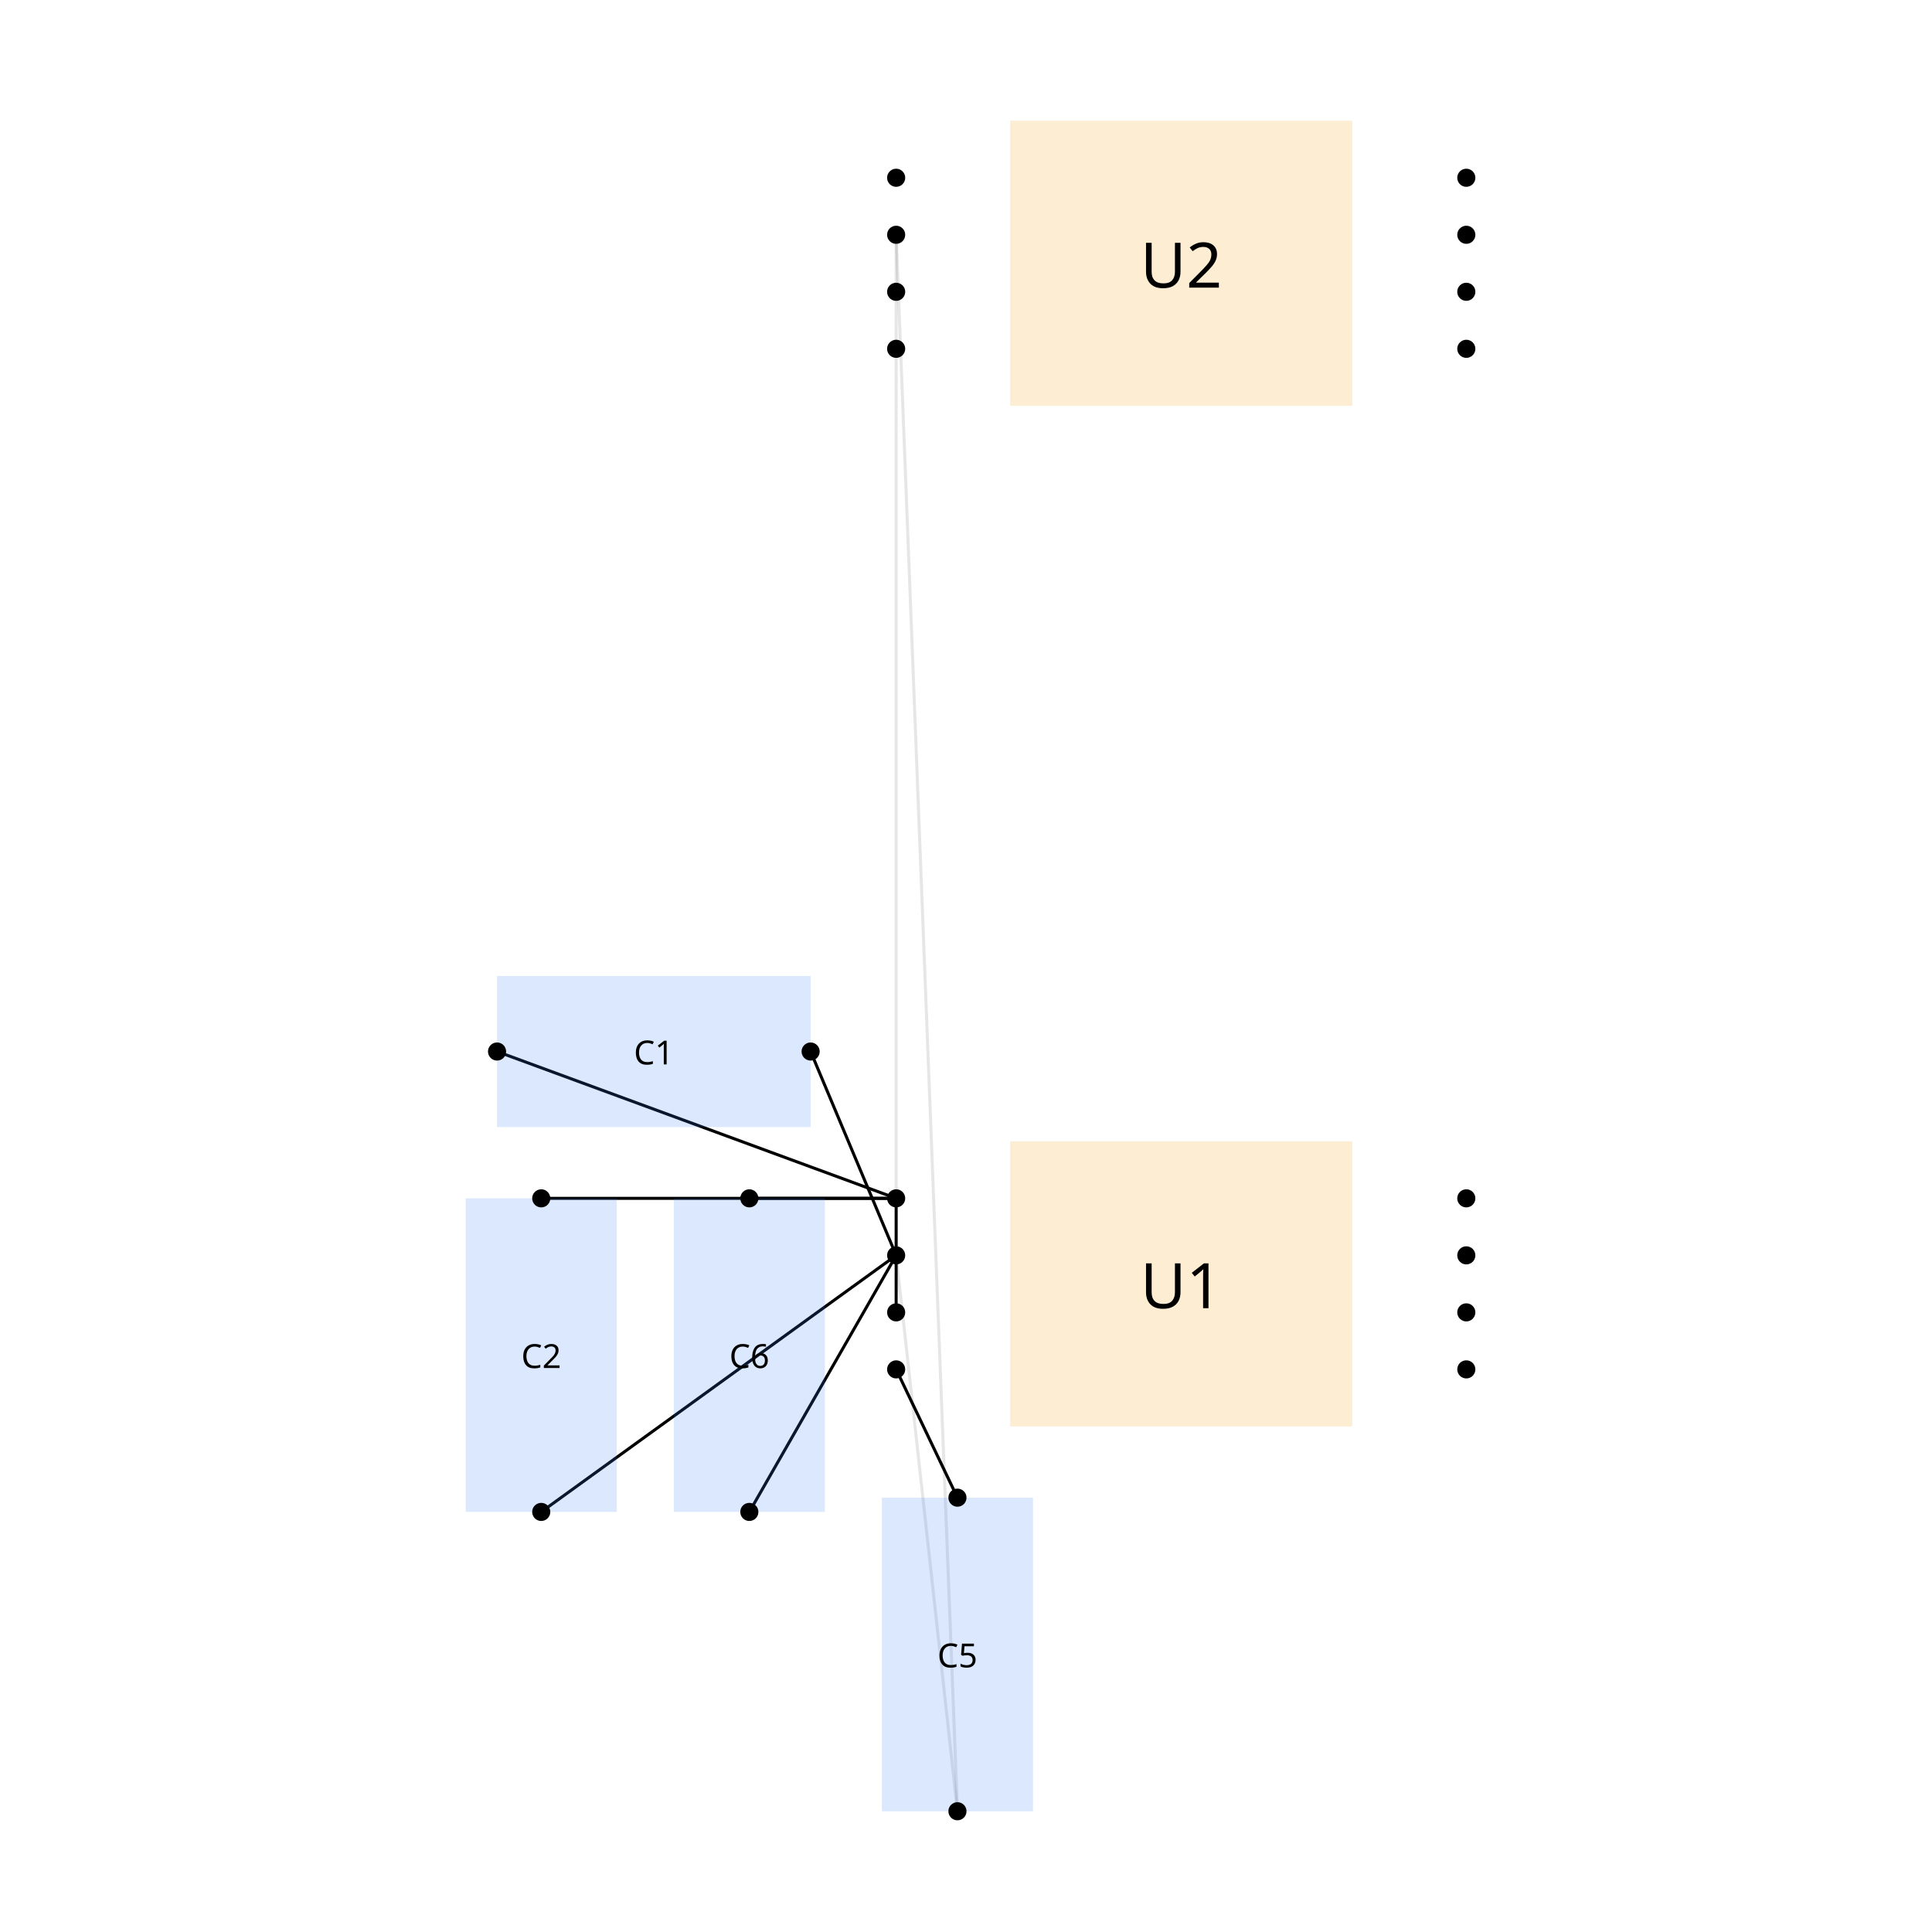
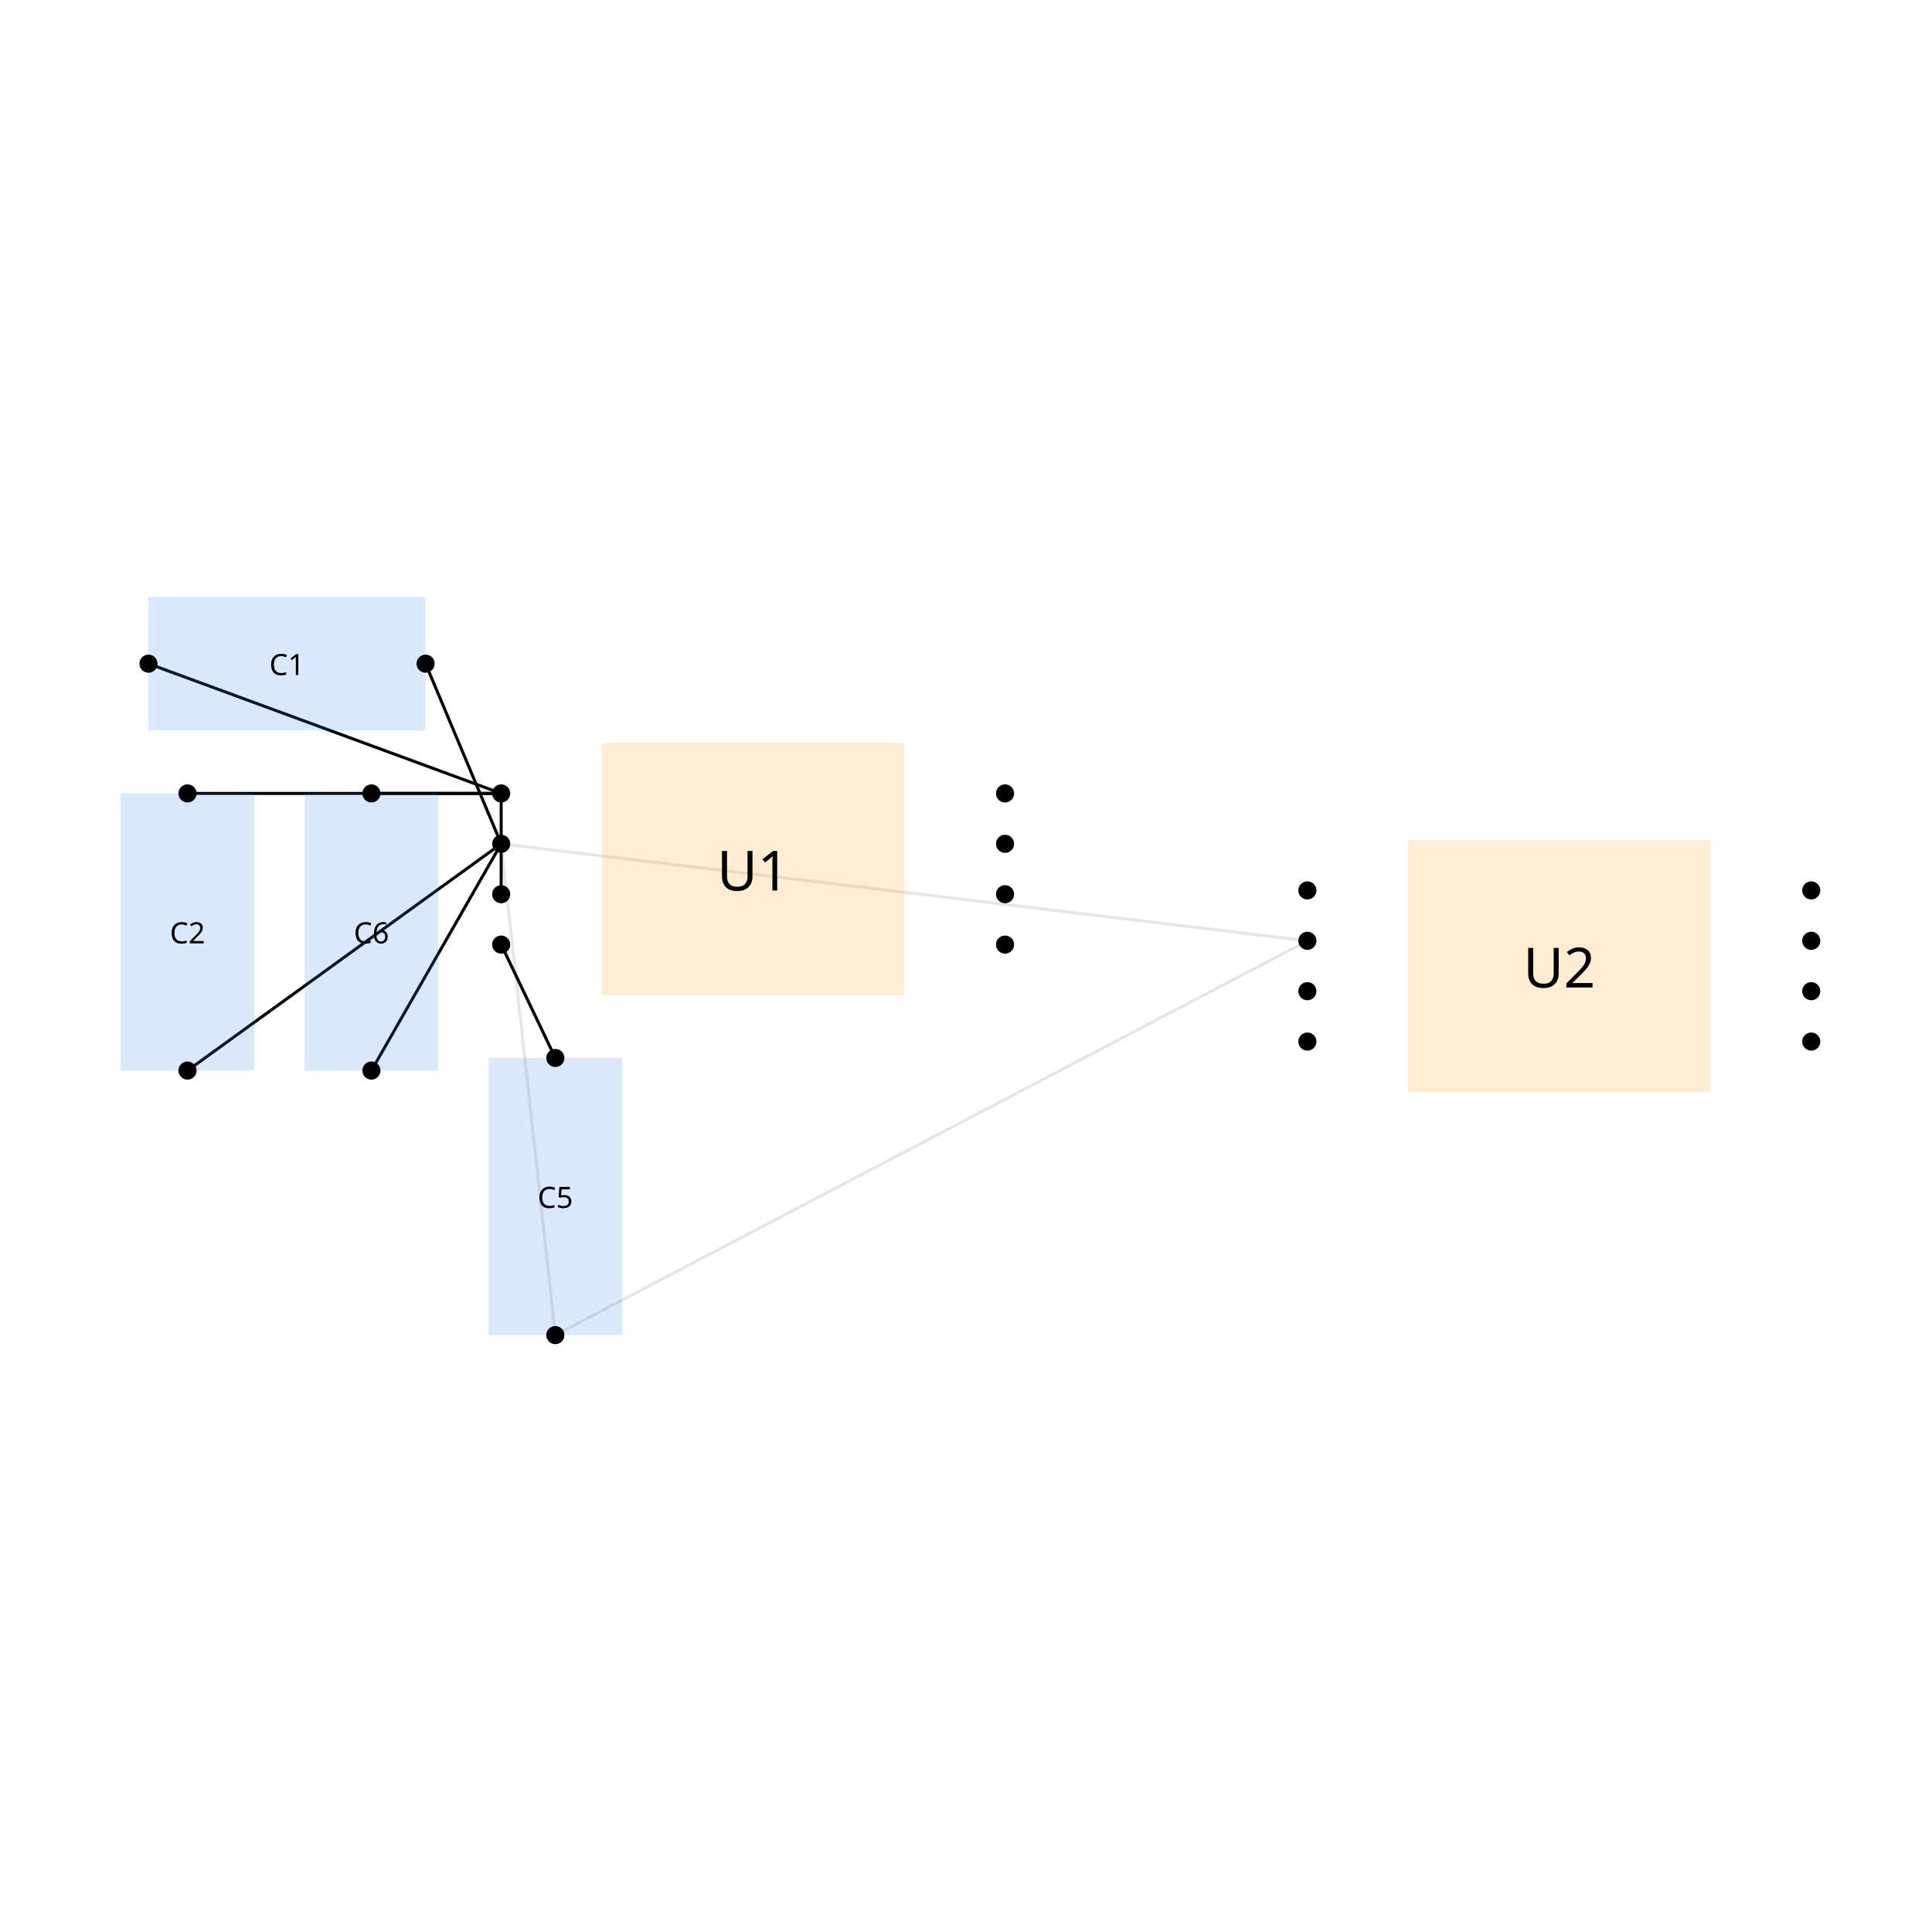
<svg xmlns="http://www.w3.org/2000/svg" width="640" height="640" viewBox="0 0 640 640">
  <rect width="100%" height="100%" fill="white" />
  <g>
-     <polyline data-points="-0.9999999999999989,-3.48 -1,0.10000000000000003" data-type="line" data-label="" points="296.863,415.852 296.863,77.774" fill="none" stroke="rgba(0,0,0,0.1)" stroke-width="1px" />
+     <polyline data-points="-4.2,0.48500000000000015 -1,0.10000000000000003" data-type="line" data-label="" points="166.021,279.523 433.085,311.654" fill="none" stroke="rgba(0,0,0,0.1)" stroke-width="1px" />
  </g>
  <g>
-     <polyline data-points="-0.9999999999999989,-3.48 -0.7849999999999989,-5.430000000000001" data-type="line" data-label="" points="296.863,415.852 317.167,600" fill="none" stroke="rgba(0,0,0,0.1)" stroke-width="1px" />
+     <polyline data-points="-4.2,0.48500000000000015 -3.9850000000000003,-1.4650000000000003" data-type="line" data-label="" points="166.021,279.523 183.964,442.265" fill="none" stroke="rgba(0,0,0,0.1)" stroke-width="1px" />
  </g>
  <g>
-     <polyline data-points="-1,0.10000000000000003 -0.7849999999999989,-5.430000000000001" data-type="line" data-label="" points="296.863,77.774 317.167,600" fill="none" stroke="rgba(0,0,0,0.1)" stroke-width="1px" />
+     <polyline data-points="-1,0.10000000000000003 -3.9850000000000003,-1.4650000000000003" data-type="line" data-label="" points="433.085,311.654 183.964,442.265" fill="none" stroke="rgba(0,0,0,0.1)" stroke-width="1px" />
  </g>
  <g>
-     <polyline data-points="-0.9999999999999989,-3.2800000000000002 -1.514999999999999,-3.2800000000000002" data-type="line" data-label="" points="296.863,396.965 248.229,396.965" fill="none" stroke="black" stroke-width="1px" />
+     <polyline data-points="-4.2,0.6850000000000002 -4.715,0.6850000000000002" data-type="line" data-label="" points="166.021,262.832 123.04,262.832" fill="none" stroke="black" stroke-width="1px" />
  </g>
  <g>
-     <polyline data-points="-0.9999999999999989,-3.2800000000000002 -2.399999999999999,-2.765" data-type="line" data-label="" points="296.863,396.965 164.654,348.331" fill="none" stroke="black" stroke-width="1px" />
+     <polyline data-points="-4.2,0.6850000000000002 -5.6000000000000005,1.2000000000000002" data-type="line" data-label="" points="166.021,262.832 49.18,219.851" fill="none" stroke="black" stroke-width="1px" />
  </g>
  <g>
-     <polyline data-points="-0.9999999999999989,-3.2800000000000002 -2.244999999999999,-3.2800000000000002" data-type="line" data-label="" points="296.863,396.965 179.292,396.965" fill="none" stroke="black" stroke-width="1px" />
+     <polyline data-points="-4.2,0.6850000000000002 -5.445,0.6850000000000002" data-type="line" data-label="" points="166.021,262.832 62.116,262.832" fill="none" stroke="black" stroke-width="1px" />
  </g>
  <g>
-     <polyline data-points="-0.9999999999999989,-3.48 -1.514999999999999,-4.38" data-type="line" data-label="" points="296.863,415.852 248.229,500.843" fill="none" stroke="black" stroke-width="1px" />
+     <polyline data-points="-4.2,0.48500000000000015 -4.715,-0.4149999999999999" data-type="line" data-label="" points="166.021,279.523 123.04,354.635" fill="none" stroke="black" stroke-width="1px" />
  </g>
  <g>
-     <polyline data-points="-0.9999999999999989,-3.48 -1.299999999999999,-2.765" data-type="line" data-label="" points="296.863,415.852 268.533,348.331" fill="none" stroke="black" stroke-width="1px" />
+     <polyline data-points="-4.2,0.48500000000000015 -4.500000000000001,1.2000000000000002" data-type="line" data-label="" points="166.021,279.523 140.984,219.851" fill="none" stroke="black" stroke-width="1px" />
  </g>
  <g>
-     <polyline data-points="-0.9999999999999989,-3.48 -2.244999999999999,-4.38" data-type="line" data-label="" points="296.863,415.852 179.292,500.843" fill="none" stroke="black" stroke-width="1px" />
+     <polyline data-points="-4.2,0.48500000000000015 -5.445,-0.4149999999999999" data-type="line" data-label="" points="166.021,279.523 62.116,354.635" fill="none" stroke="black" stroke-width="1px" />
  </g>
  <g>
-     <polyline data-points="-0.9999999999999989,-3.68 -0.9999999999999989,-3.2800000000000002" data-type="line" data-label="" points="296.863,434.739 296.863,396.965" fill="none" stroke="black" stroke-width="1px" />
+     <polyline data-points="-4.2,0.28500000000000014 -4.2,0.6850000000000002" data-type="line" data-label="" points="166.021,296.215 166.021,262.832" fill="none" stroke="black" stroke-width="1px" />
  </g>
  <g>
-     <polyline data-points="-0.9999999999999989,-3.88 -0.7849999999999989,-4.330000000000001" data-type="line" data-label="" points="296.863,453.626 317.167,496.121" fill="none" stroke="black" stroke-width="1px" />
+     <polyline data-points="-4.2,0.08500000000000008 -3.9850000000000003,-0.3650000000000001" data-type="line" data-label="" points="166.021,312.906 183.964,350.462" fill="none" stroke="black" stroke-width="1px" />
  </g>
  <g>
-     <rect data-type="rect" data-label="C6" data-x="-1.514999999999999" data-y="-3.83" x="223.204" y="396.965" width="50.051" height="103.879" fill="rgba(59, 130, 246, 0.18)" stroke="none" stroke-width="0.011" />
+     <rect data-type="rect" data-label="C6" data-x="-4.715" data-y="0.13500000000000012" x="100.924" y="262.832" width="44.232" height="91.803" fill="rgba(59, 130, 246, 0.18)" stroke="none" stroke-width="0.012" />
  </g>
  <g>
-     <rect data-type="rect" data-label="C1" data-x="-1.849999999999999" data-y="-2.765" x="164.654" y="323.305" width="103.879" height="50.051" fill="rgba(59, 130, 246, 0.18)" stroke="none" stroke-width="0.011" />
+     <rect data-type="rect" data-label="C1" data-x="-5.050000000000001" data-y="1.2000000000000002" x="49.18" y="197.735" width="91.803" height="44.232" fill="rgba(59, 130, 246, 0.18)" stroke="none" stroke-width="0.012" />
  </g>
  <g>
-     <rect data-type="rect" data-label="C2" data-x="-2.244999999999999" data-y="-3.83" x="154.266" y="396.965" width="50.051" height="103.879" fill="rgba(59, 130, 246, 0.18)" stroke="none" stroke-width="0.011" />
+     <rect data-type="rect" data-label="C2" data-x="-5.445" data-y="0.13500000000000012" x="40" y="262.832" width="44.232" height="91.803" fill="rgba(59, 130, 246, 0.18)" stroke="none" stroke-width="0.012" />
  </g>
  <g>
-     <rect data-type="rect" data-label="C5" data-x="-0.7849999999999989" data-y="-4.880000000000001" x="292.142" y="496.121" width="50.051" height="103.879" fill="rgba(59, 130, 246, 0.18)" stroke="none" stroke-width="0.011" />
+     <rect data-type="rect" data-label="C5" data-x="-3.9850000000000003" data-y="-0.9150000000000001" x="161.848" y="350.462" width="44.232" height="91.803" fill="rgba(59, 130, 246, 0.18)" stroke="none" stroke-width="0.012" />
  </g>
  <g>
-     <rect data-type="rect" data-label="U1" data-x="1.1102230246251565e-15" data-y="-3.58" x="334.637" y="378.078" width="113.322" height="94.435" fill="rgba(245, 158, 11, 0.18)" stroke="none" stroke-width="0.011" />
+     <rect data-type="rect" data-label="U1" data-x="-3.2" data-y="0.3850000000000001" x="199.404" y="246.14" width="100.149" height="83.458" fill="rgba(245, 158, 11, 0.18)" stroke="none" stroke-width="0.012" />
  </g>
  <g>
-     <rect data-type="rect" data-label="U2" data-x="0" data-y="0" x="334.637" y="40" width="113.322" height="94.435" fill="rgba(245, 158, 11, 0.18)" stroke="none" stroke-width="0.011" />
+     <rect data-type="rect" data-label="U2" data-x="0" data-y="0" x="466.468" y="278.271" width="100.149" height="83.458" fill="rgba(245, 158, 11, 0.18)" stroke="none" stroke-width="0.012" />
  </g>
-   <text data-type="text" data-label="C6" data-x="-1.514999999999999" data-y="-3.83" x="248.229" y="448.904" fill="black" font-size="11.011" font-family="sans-serif" text-anchor="middle" dominant-baseline="central">C6</text>
-   <text data-type="text" data-label="C1" data-x="-1.849999999999999" data-y="-2.765" x="216.594" y="348.331" fill="black" font-size="11.011" font-family="sans-serif" text-anchor="middle" dominant-baseline="central">C1</text>
-   <text data-type="text" data-label="C2" data-x="-2.244999999999999" data-y="-3.83" x="179.292" y="448.904" fill="black" font-size="11.011" font-family="sans-serif" text-anchor="middle" dominant-baseline="central">C2</text>
-   <text data-type="text" data-label="C5" data-x="-0.7849999999999989" data-y="-4.880000000000001" x="317.167" y="548.061" fill="black" font-size="11.011" font-family="sans-serif" text-anchor="middle" dominant-baseline="central">C5</text>
-   <text data-type="text" data-label="U1" data-x="1.1102230246251565e-15" data-y="-3.58" x="391.298" y="425.295" fill="black" font-size="20.776" font-family="sans-serif" text-anchor="middle" dominant-baseline="central">U1</text>
-   <text data-type="text" data-label="U2" data-x="0" data-y="0" x="391.298" y="87.218" fill="black" font-size="20.776" font-family="sans-serif" text-anchor="middle" dominant-baseline="central">U2</text>
+   <text data-type="text" data-label="C6" data-x="-4.715" data-y="0.13500000000000012" x="123.04" y="308.733" fill="black" font-size="9.731" font-family="sans-serif" text-anchor="middle" dominant-baseline="central">C6</text>
+   <text data-type="text" data-label="C1" data-x="-5.050000000000001" data-y="1.2000000000000002" x="95.082" y="219.851" fill="black" font-size="9.731" font-family="sans-serif" text-anchor="middle" dominant-baseline="central">C1</text>
+   <text data-type="text" data-label="C2" data-x="-5.445" data-y="0.13500000000000012" x="62.116" y="308.733" fill="black" font-size="9.731" font-family="sans-serif" text-anchor="middle" dominant-baseline="central">C2</text>
+   <text data-type="text" data-label="C5" data-x="-3.9850000000000003" data-y="-0.9150000000000001" x="183.964" y="396.364" fill="black" font-size="9.731" font-family="sans-serif" text-anchor="middle" dominant-baseline="central">C5</text>
+   <text data-type="text" data-label="U1" data-x="-3.2" data-y="0.3850000000000001" x="249.478" y="287.869" fill="black" font-size="18.361" font-family="sans-serif" text-anchor="middle" dominant-baseline="central">U1</text>
+   <text data-type="text" data-label="U2" data-x="0" data-y="0" x="516.542" y="320" fill="black" font-size="18.361" font-family="sans-serif" text-anchor="middle" dominant-baseline="central">U2</text>
  <g>
-     <circle data-type="point" data-label="C6.1" data-x="-1.514999999999999" data-y="-3.2800000000000002" cx="248.229" cy="396.965" r="3" fill="black" />
+     <circle data-type="point" data-label="C6.1" data-x="-4.715" data-y="0.6850000000000002" cx="123.04" cy="262.832" r="3" fill="black" />
  </g>
  <g>
-     <circle data-type="point" data-label="C6.2" data-x="-1.514999999999999" data-y="-4.38" cx="248.229" cy="500.843" r="3" fill="black" />
+     <circle data-type="point" data-label="C6.2" data-x="-4.715" data-y="-0.4149999999999999" cx="123.04" cy="354.635" r="3" fill="black" />
  </g>
  <g>
-     <circle data-type="point" data-label="C1.1" data-x="-2.399999999999999" data-y="-2.765" cx="164.654" cy="348.331" r="3" fill="black" />
+     <circle data-type="point" data-label="C1.1" data-x="-5.6000000000000005" data-y="1.2000000000000002" cx="49.18" cy="219.851" r="3" fill="black" />
  </g>
  <g>
-     <circle data-type="point" data-label="C1.2" data-x="-1.299999999999999" data-y="-2.765" cx="268.533" cy="348.331" r="3" fill="black" />
+     <circle data-type="point" data-label="C1.2" data-x="-4.500000000000001" data-y="1.2000000000000002" cx="140.984" cy="219.851" r="3" fill="black" />
  </g>
  <g>
-     <circle data-type="point" data-label="C2.1" data-x="-2.244999999999999" data-y="-3.2800000000000002" cx="179.292" cy="396.965" r="3" fill="black" />
+     <circle data-type="point" data-label="C2.1" data-x="-5.445" data-y="0.6850000000000002" cx="62.116" cy="262.832" r="3" fill="black" />
  </g>
  <g>
-     <circle data-type="point" data-label="C2.2" data-x="-2.244999999999999" data-y="-4.38" cx="179.292" cy="500.843" r="3" fill="black" />
+     <circle data-type="point" data-label="C2.2" data-x="-5.445" data-y="-0.4149999999999999" cx="62.116" cy="354.635" r="3" fill="black" />
  </g>
  <g>
-     <circle data-type="point" data-label="C5.1" data-x="-0.7849999999999989" data-y="-4.330000000000001" cx="317.167" cy="496.121" r="3" fill="black" />
+     <circle data-type="point" data-label="C5.1" data-x="-3.9850000000000003" data-y="-0.3650000000000001" cx="183.964" cy="350.462" r="3" fill="black" />
  </g>
  <g>
-     <circle data-type="point" data-label="C5.2 (GND)" data-x="-0.7849999999999989" data-y="-5.430000000000001" cx="317.167" cy="600" r="3" fill="black" />
+     <circle data-type="point" data-label="C5.2 (GND)" data-x="-3.9850000000000003" data-y="-1.4650000000000003" cx="183.964" cy="442.265" r="3" fill="black" />
  </g>
  <g>
-     <circle data-type="point" data-label="U1.1 (VSYS)" data-x="-0.9999999999999989" data-y="-3.2800000000000002" cx="296.863" cy="396.965" r="3" fill="black" />
+     <circle data-type="point" data-label="U1.1 (VSYS)" data-x="-4.2" data-y="0.6850000000000002" cx="166.021" cy="262.832" r="3" fill="black" />
  </g>
  <g>
-     <circle data-type="point" data-label="U1.2 (GND)" data-x="-0.9999999999999989" data-y="-3.48" cx="296.863" cy="415.852" r="3" fill="black" />
+     <circle data-type="point" data-label="U1.2 (GND)" data-x="-4.2" data-y="0.48500000000000015" cx="166.021" cy="279.523" r="3" fill="black" />
  </g>
  <g>
-     <circle data-type="point" data-label="U1.3" data-x="-0.9999999999999989" data-y="-3.68" cx="296.863" cy="434.739" r="3" fill="black" />
+     <circle data-type="point" data-label="U1.3" data-x="-4.2" data-y="0.28500000000000014" cx="166.021" cy="296.215" r="3" fill="black" />
  </g>
  <g>
-     <circle data-type="point" data-label="U1.4 (V3_3)" data-x="-0.9999999999999989" data-y="-3.88" cx="296.863" cy="453.626" r="3" fill="black" />
+     <circle data-type="point" data-label="U1.4 (V3_3)" data-x="-4.2" data-y="0.08500000000000008" cx="166.021" cy="312.906" r="3" fill="black" />
  </g>
  <g>
-     <circle data-type="point" data-label="U1.5" data-x="1.000000000000001" data-y="-3.88" cx="485.734" cy="453.626" r="3" fill="black" />
+     <circle data-type="point" data-label="U1.5" data-x="-2.2" data-y="0.08500000000000008" cx="332.936" cy="312.906" r="3" fill="black" />
  </g>
  <g>
-     <circle data-type="point" data-label="U1.6" data-x="1.000000000000001" data-y="-3.68" cx="485.734" cy="434.739" r="3" fill="black" />
+     <circle data-type="point" data-label="U1.6" data-x="-2.2" data-y="0.2850000000000001" cx="332.936" cy="296.215" r="3" fill="black" />
  </g>
  <g>
-     <circle data-type="point" data-label="U1.7" data-x="1.000000000000001" data-y="-3.48" cx="485.734" cy="415.852" r="3" fill="black" />
+     <circle data-type="point" data-label="U1.7" data-x="-2.2" data-y="0.4850000000000001" cx="332.936" cy="279.523" r="3" fill="black" />
  </g>
  <g>
-     <circle data-type="point" data-label="U1.8" data-x="1.000000000000001" data-y="-3.2800000000000002" cx="485.734" cy="396.965" r="3" fill="black" />
+     <circle data-type="point" data-label="U1.8" data-x="-2.2" data-y="0.6850000000000002" cx="332.936" cy="262.832" r="3" fill="black" />
  </g>
  <g>
-     <circle data-type="point" data-label="U2.1 (VCC)" data-x="-1" data-y="0.30000000000000004" cx="296.863" cy="58.887" r="3" fill="black" />
+     <circle data-type="point" data-label="U2.1 (VCC)" data-x="-1" data-y="0.30000000000000004" cx="433.085" cy="294.963" r="3" fill="black" />
  </g>
  <g>
-     <circle data-type="point" data-label="U2.2 (GND)" data-x="-1" data-y="0.10000000000000003" cx="296.863" cy="77.774" r="3" fill="black" />
+     <circle data-type="point" data-label="U2.2 (GND)" data-x="-1" data-y="0.10000000000000003" cx="433.085" cy="311.654" r="3" fill="black" />
  </g>
  <g>
-     <circle data-type="point" data-label="U2.3" data-x="-1" data-y="-0.09999999999999998" cx="296.863" cy="96.661" r="3" fill="black" />
+     <circle data-type="point" data-label="U2.3" data-x="-1" data-y="-0.09999999999999998" cx="433.085" cy="328.346" r="3" fill="black" />
  </g>
  <g>
-     <circle data-type="point" data-label="U2.4" data-x="-1" data-y="-0.30000000000000004" cx="296.863" cy="115.548" r="3" fill="black" />
+     <circle data-type="point" data-label="U2.4" data-x="-1" data-y="-0.30000000000000004" cx="433.085" cy="345.037" r="3" fill="black" />
  </g>
  <g>
-     <circle data-type="point" data-label="U2.5" data-x="1" data-y="-0.30000000000000004" cx="485.734" cy="115.548" r="3" fill="black" />
+     <circle data-type="point" data-label="U2.5" data-x="1" data-y="-0.30000000000000004" cx="600" cy="345.037" r="3" fill="black" />
  </g>
  <g>
-     <circle data-type="point" data-label="U2.6" data-x="1" data-y="-0.10000000000000003" cx="485.734" cy="96.661" r="3" fill="black" />
+     <circle data-type="point" data-label="U2.6" data-x="1" data-y="-0.10000000000000003" cx="600" cy="328.346" r="3" fill="black" />
  </g>
  <g>
-     <circle data-type="point" data-label="U2.7" data-x="1" data-y="0.09999999999999998" cx="485.734" cy="77.774" r="3" fill="black" />
+     <circle data-type="point" data-label="U2.7" data-x="1" data-y="0.09999999999999998" cx="600" cy="311.654" r="3" fill="black" />
  </g>
  <g>
-     <circle data-type="point" data-label="U2.8" data-x="1" data-y="0.30000000000000004" cx="485.734" cy="58.887" r="3" fill="black" />
+     <circle data-type="point" data-label="U2.8" data-x="1" data-y="0.30000000000000004" cx="600" cy="294.963" r="3" fill="black" />
  </g>
  <g id="crosshair" style="display: none">
    <line id="crosshair-h" y1="0" y2="640" stroke="#666" stroke-width="0.5" />
    <line id="crosshair-v" x1="0" x2="640" stroke="#666" stroke-width="0.5" />
    <text id="coordinates" font-family="monospace" font-size="12" fill="#666" />
  </g>
</svg>
